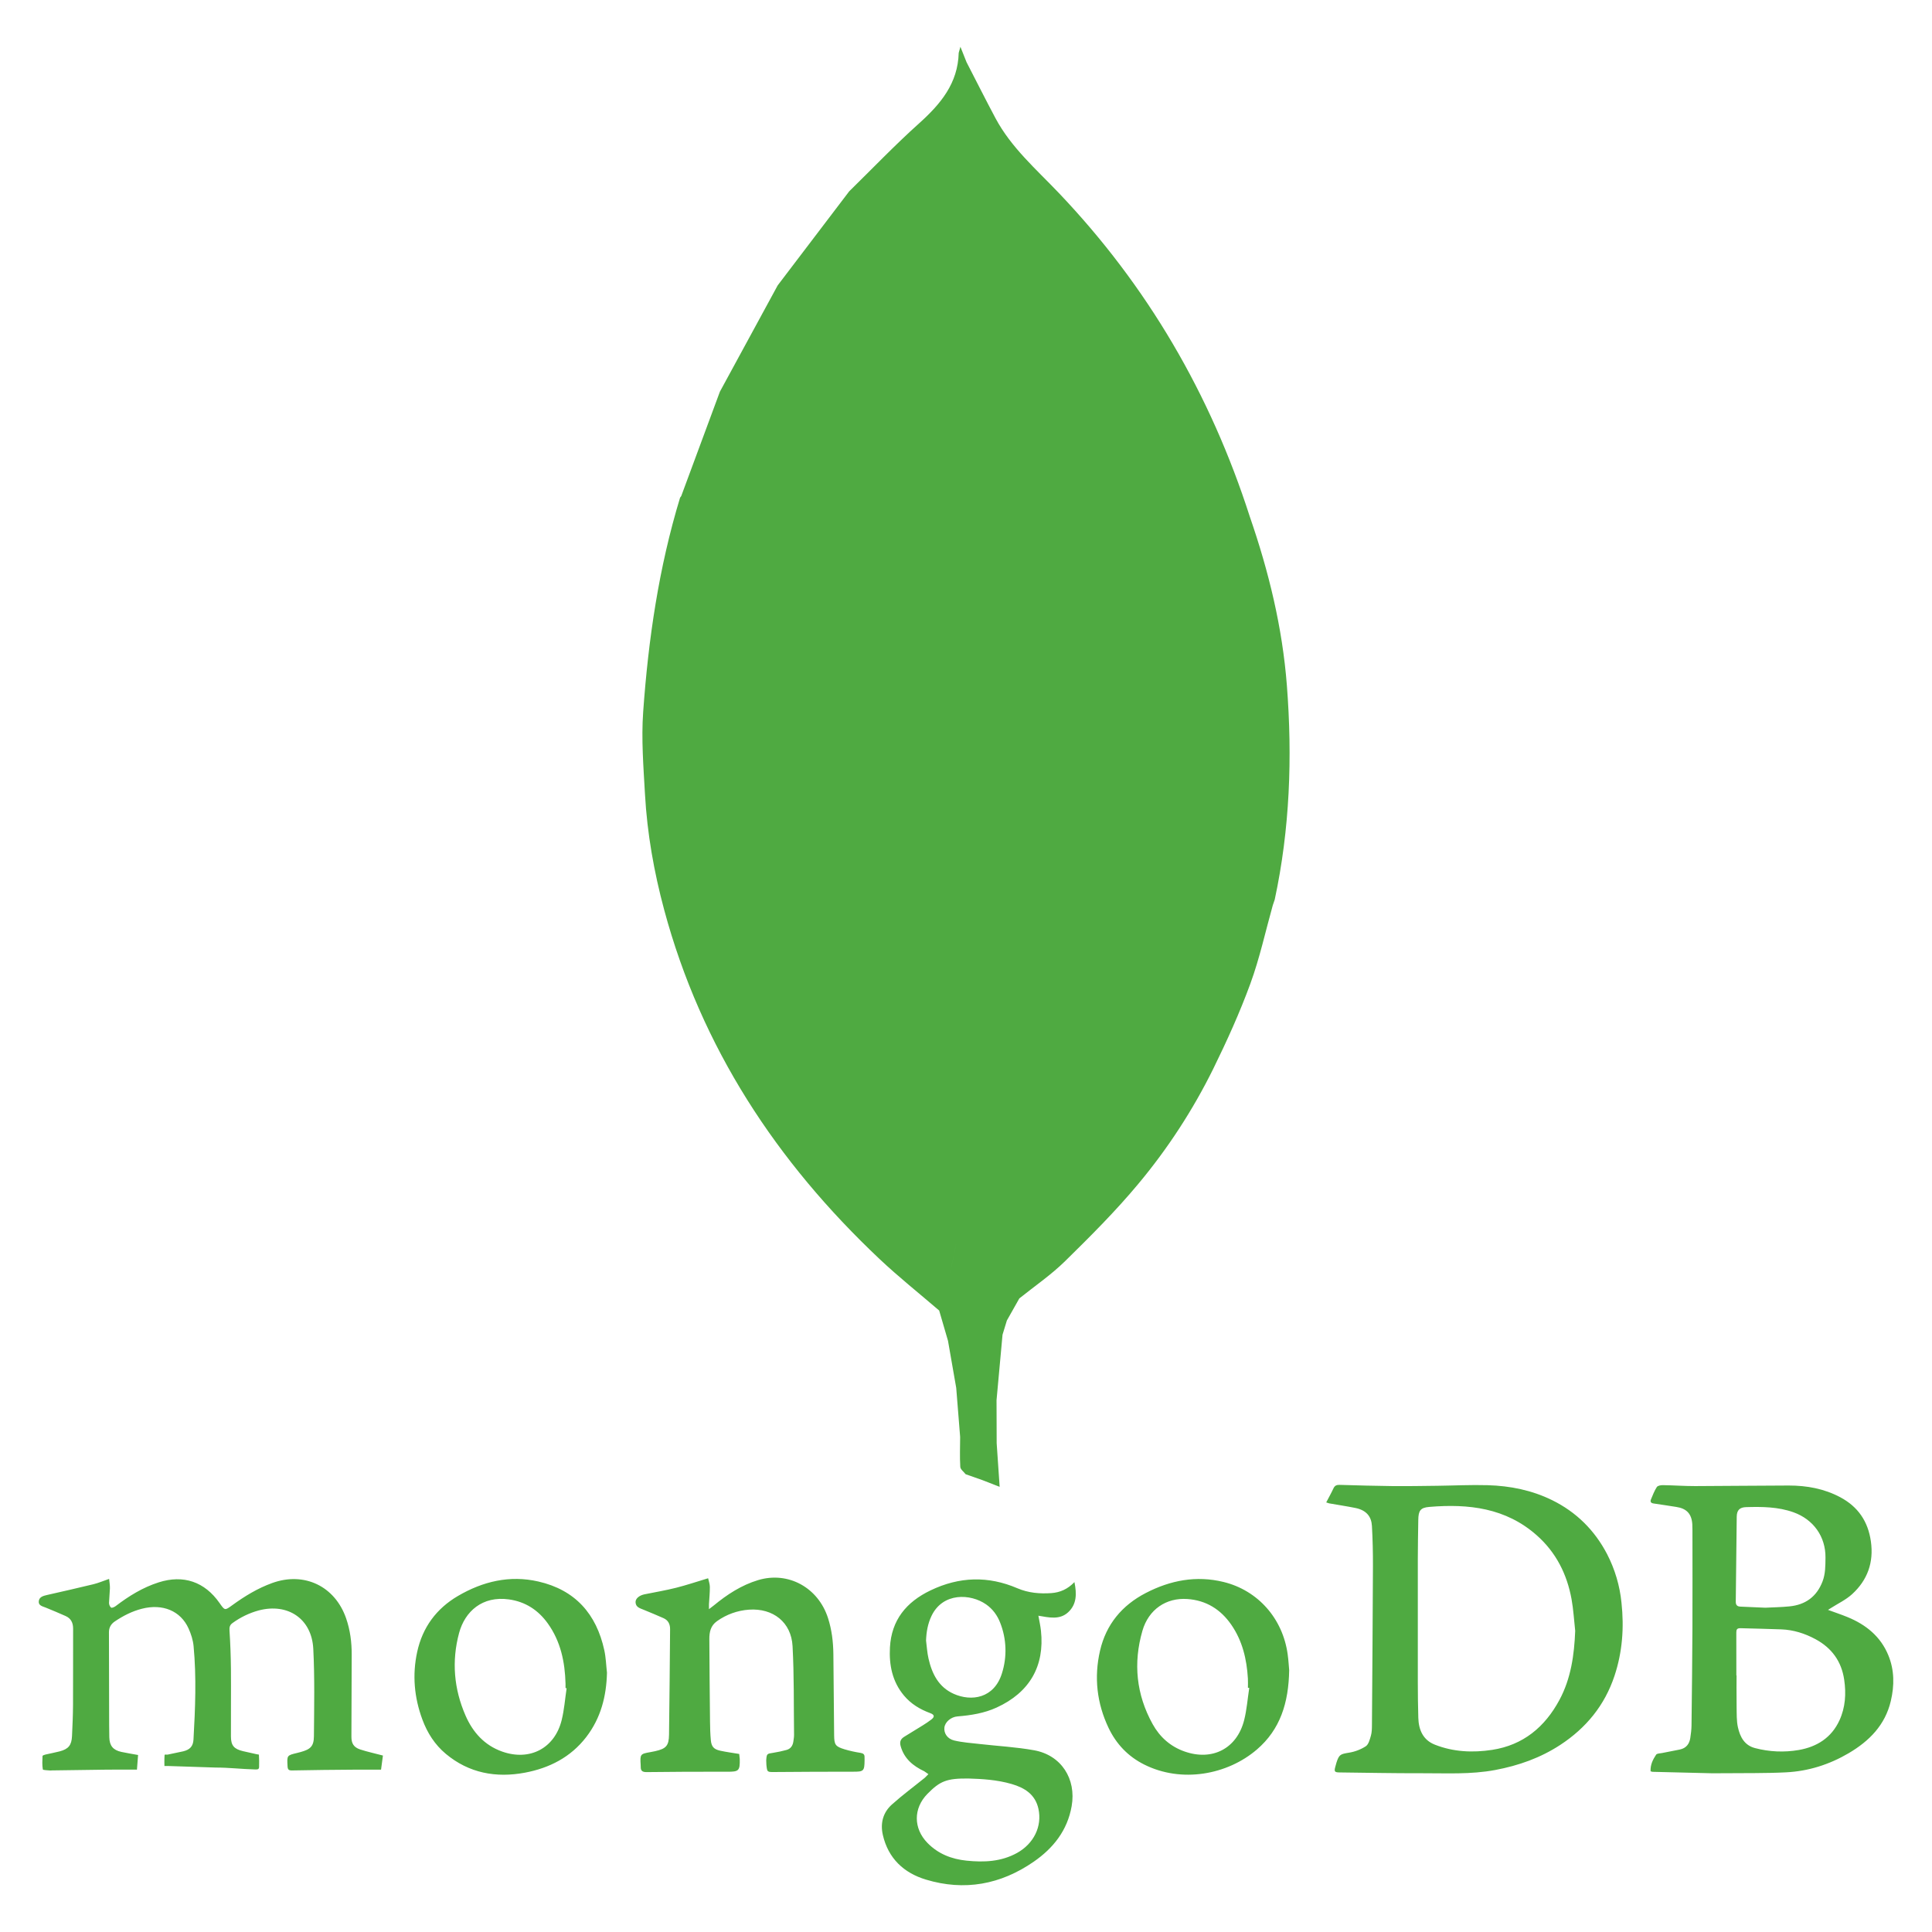
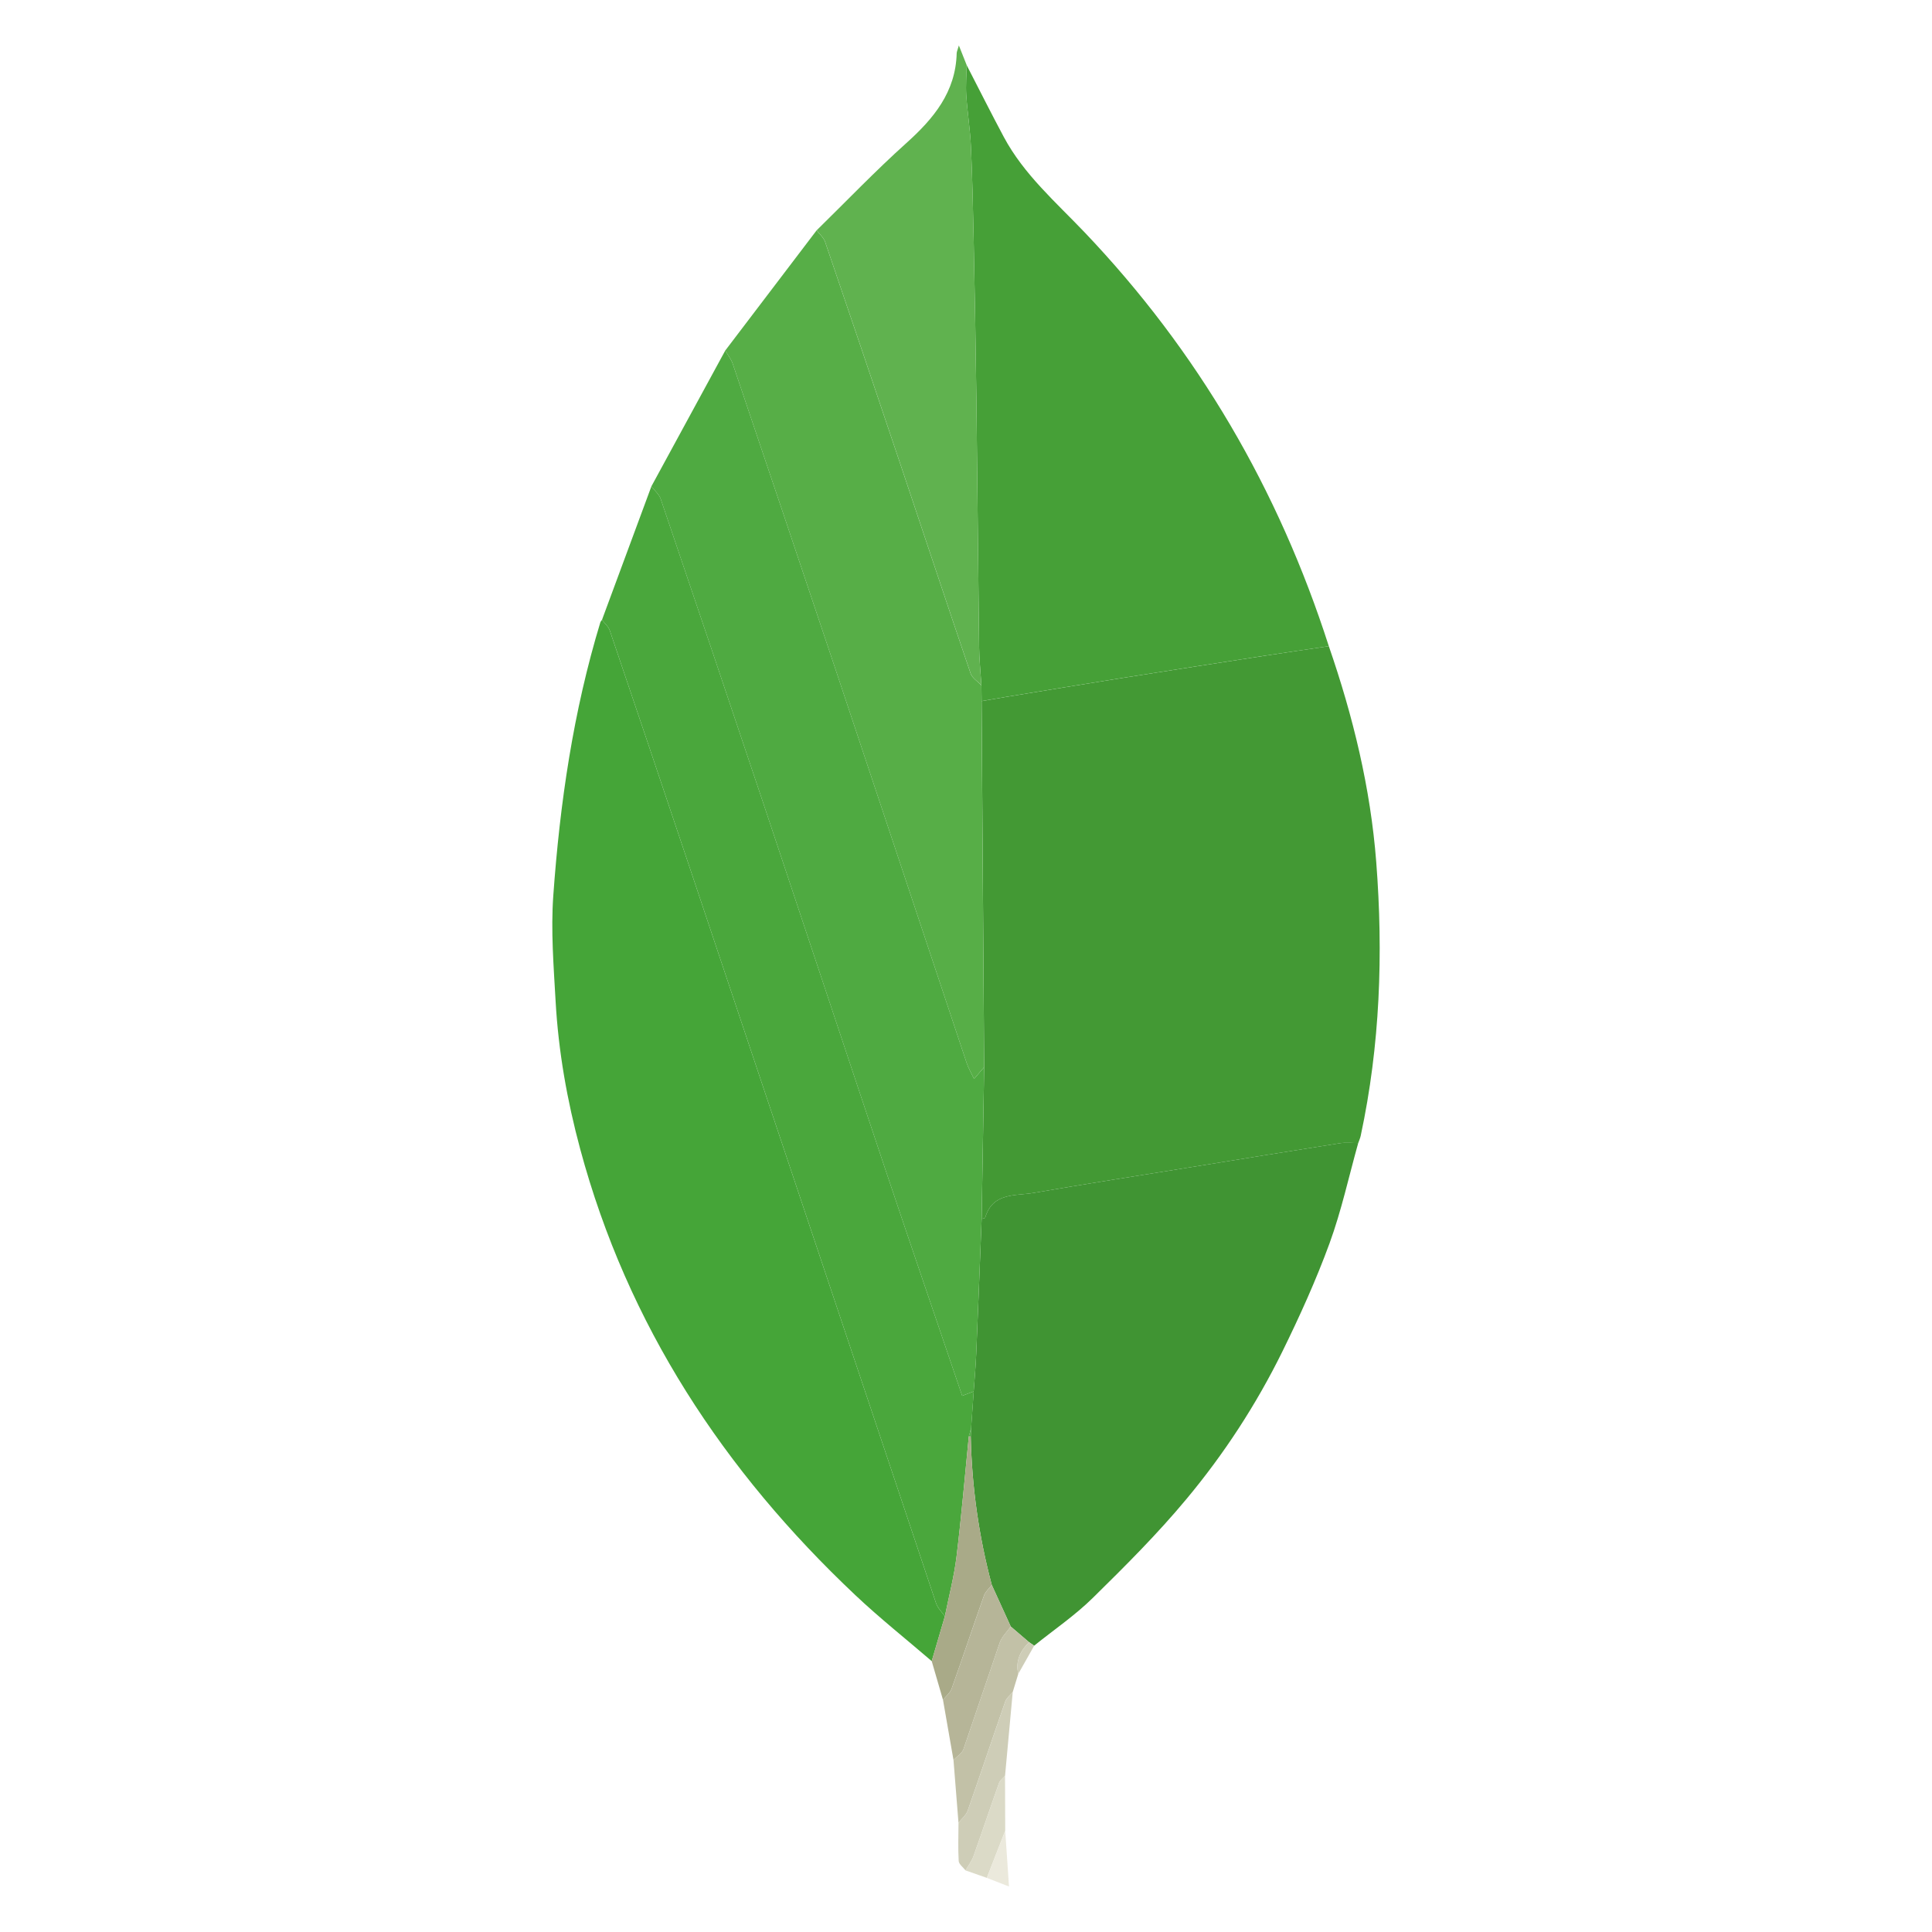
<svg xmlns="http://www.w3.org/2000/svg" width="128" height="128" viewBox="0 0 128 128" fill="none">
-   <path fill-rule="evenodd" clip-rule="evenodd" d="M82.803 34.23C80.199 26.122 76.022 18.946 70.136 12.771C68.648 11.209 66.994 9.778 65.956 7.835C65.3 6.605 64.675 5.358 64.036 4.12L63.63 3.099L63.517 3.501C63.464 5.521 62.32 6.89 60.896 8.169C59.292 9.607 57.8 11.169 56.26 12.678L51.524 18.907L47.695 25.949L45.134 32.864L45.057 32.971C43.648 37.6 42.953 42.36 42.612 47.166C42.483 48.973 42.631 50.805 42.732 52.621C42.877 55.217 43.328 57.768 44.004 60.281C46.461 69.407 51.448 76.976 58.267 83.408C59.533 84.603 60.902 85.69 62.223 86.826L62.808 88.834L63.352 91.95L63.612 95.203C63.609 95.863 63.582 96.526 63.621 97.184C63.632 97.353 63.852 97.509 63.976 97.671L65.08 98.059L66.229 98.506L66.032 95.615L66.023 92.767L66.42 88.429L66.708 87.485L67.533 86.024C68.551 85.206 69.642 84.462 70.569 83.551C72.246 81.904 73.92 80.234 75.421 78.429C77.374 76.09 79.042 73.526 80.39 70.793C81.289 68.96 82.137 67.09 82.838 65.175C83.456 63.487 83.839 61.712 84.326 59.975L84.454 59.6C85.459 54.912 85.628 50.176 85.259 45.41C84.962 41.569 84.059 37.862 82.803 34.23ZM62.903 84.505C63.057 83.734 63.248 82.967 63.387 82.193C63.248 82.967 63.058 83.734 62.903 84.505ZM66.32 85.037L65.674 83.622L66.32 85.037L67.269 85.848L66.32 85.037ZM106.474 102.964C105.648 101.381 104.436 100.179 102.834 99.39C101.492 98.73 100.049 98.44 98.565 98.398C97.453 98.366 96.337 98.423 95.223 98.437C94.234 98.449 93.244 98.466 92.255 98.457C91.092 98.445 89.929 98.41 88.766 98.377C88.573 98.371 88.436 98.41 88.346 98.606C88.205 98.911 88.038 99.205 87.865 99.539L88.059 99.601C88.636 99.703 89.216 99.79 89.79 99.905C90.528 100.052 90.86 100.476 90.894 101.098C90.944 101.984 90.964 102.872 90.961 103.76C90.946 107.274 90.921 110.788 90.895 114.301C90.893 114.533 90.889 114.775 90.826 114.993C90.753 115.245 90.674 115.571 90.486 115.695C90.148 115.912 89.768 116.057 89.371 116.12C88.81 116.212 88.716 116.237 88.541 116.789L88.465 117.065C88.381 117.366 88.426 117.425 88.74 117.428C90.542 117.448 92.343 117.487 94.144 117.481C95.787 117.475 97.43 117.575 99.067 117.266C100.614 116.975 102.058 116.465 103.376 115.602C105.086 114.481 106.316 112.983 106.965 111.028C107.489 109.449 107.606 107.838 107.428 106.187C107.317 105.062 106.993 103.968 106.474 102.964ZM103.317 112.625C102.353 114.419 100.915 115.617 98.86 115.933C97.573 116.13 96.284 116.073 95.057 115.586C94.28 115.278 93.991 114.607 93.967 113.814C93.945 113.037 93.934 112.26 93.934 111.482C93.93 108.748 93.93 106.014 93.934 103.281C93.936 102.42 93.951 101.557 93.965 100.695C93.975 100.089 94.102 99.886 94.693 99.837C97.289 99.619 99.766 99.899 101.823 101.726C103.095 102.856 103.819 104.297 104.12 105.952C104.245 106.642 104.283 107.348 104.361 108.048C104.298 109.646 104.082 111.201 103.317 112.625ZM125.106 109.664C124.594 108.418 123.624 107.637 122.405 107.137C121.989 106.966 121.56 106.825 121.111 106.659L121.268 106.559C121.753 106.248 122.293 105.997 122.711 105.614C123.727 104.683 124.149 103.512 123.951 102.121C123.763 100.798 123.103 99.827 121.924 99.197C120.854 98.627 119.7 98.419 118.506 98.42C116.44 98.422 114.373 98.453 112.307 98.457C111.595 98.458 110.883 98.405 110.171 98.395C110.033 98.393 109.828 98.428 109.769 98.52C109.606 98.77 109.498 99.058 109.382 99.336C109.315 99.498 109.381 99.587 109.566 99.611C110.063 99.679 110.559 99.764 111.057 99.838C111.745 99.941 112.078 100.299 112.12 100.992L112.129 101.403C112.13 103.558 112.137 105.713 112.128 107.868C112.115 110.02 112.095 112.172 112.067 114.324C112.064 114.595 112.027 114.867 111.988 115.136C111.929 115.542 111.712 115.822 111.296 115.91L110.119 116.142C109.98 116.17 109.779 116.166 109.722 116.252C109.506 116.575 109.332 116.928 109.356 117.354L109.477 117.387L113.43 117.484L114.223 117.481C115.591 117.465 116.961 117.492 118.327 117.422C119.806 117.348 121.195 116.909 122.479 116.154C123.846 115.349 124.898 114.288 125.272 112.692C125.512 111.673 125.513 110.648 125.106 109.664ZM115.063 100.483C115.069 100.05 115.26 99.862 115.69 99.851C116.749 99.822 117.801 99.828 118.823 100.193C120.145 100.665 120.958 101.805 120.943 103.198C120.936 103.733 120.944 104.263 120.747 104.777C120.358 105.789 119.612 106.323 118.554 106.427C118.002 106.483 117.445 106.489 116.953 106.515L115.311 106.443C115.093 106.435 114.998 106.339 114.999 106.115L115.063 100.483ZM121.869 113.977C121.34 115.128 120.376 115.733 119.169 115.943C118.207 116.108 117.221 116.065 116.277 115.816C115.571 115.635 115.283 115.068 115.142 114.439C115.047 114.018 115.063 113.517 115.055 113.079C115.042 112.403 115.052 111 115.052 111H115.038C115.038 110 115.041 109.134 115.035 108.175C115.034 107.968 115.069 107.865 115.322 107.873C116.22 107.9 117.121 107.915 118.019 107.95C118.822 107.981 119.574 108.219 120.281 108.6C121.357 109.18 122.005 110.068 122.183 111.288C122.319 112.213 122.261 113.123 121.869 113.977ZM23.282 115.055L23.301 109.618C23.304 108.8 23.2 107.998 22.932 107.222C22.193 105.085 20.155 104.112 18.033 104.879C17.068 105.228 16.203 105.757 15.377 106.357C14.896 106.707 14.896 106.707 14.548 106.208C13.563 104.796 12.156 104.313 10.518 104.834C9.459 105.17 8.533 105.745 7.656 106.413C7.574 106.475 7.409 106.544 7.36 106.507C7.278 106.446 7.221 106.301 7.223 106.192L7.283 105.226C7.288 105.023 7.249 104.819 7.229 104.606C6.833 104.743 6.517 104.88 6.186 104.96C5.163 105.21 4.133 105.44 3.104 105.675C2.855 105.732 2.592 105.807 2.568 106.093C2.543 106.374 2.814 106.421 3.024 106.505C3.466 106.683 3.905 106.872 4.342 107.064C4.709 107.226 4.846 107.519 4.844 107.913C4.837 109.598 4.848 111.281 4.838 112.966C4.834 113.651 4.802 114.335 4.771 115.02C4.743 115.627 4.536 115.881 3.948 116.034C3.636 116.116 3.319 116.171 3.005 116.245C2.936 116.261 2.818 116.305 2.817 116.339C2.804 116.636 2.788 116.94 2.838 117.229C2.848 117.281 3.162 117.281 3.336 117.301L3.453 117.294C4.665 117.276 5.877 117.257 7.09 117.244C7.733 117.237 8.375 117.243 9.073 117.243L9.148 116.273C8.748 116.2 8.391 116.145 8.039 116.068C7.49 115.948 7.256 115.657 7.242 115.103L7.232 114.31C7.226 112.253 7.218 110.197 7.218 108.14C7.218 107.841 7.342 107.604 7.605 107.425C8.162 107.049 8.75 106.75 9.401 106.583C10.773 106.232 11.963 106.72 12.491 107.887C12.658 108.255 12.789 108.662 12.826 109.062C13.02 111.124 12.936 113.188 12.819 115.25C12.794 115.695 12.585 115.919 12.146 116.028L11.114 116.246C11.031 116.267 10.91 116.211 10.904 116.28C10.881 116.565 10.894 117.002 10.894 117.002H11.14L14.282 117.105C15.143 117.103 16.005 117.207 16.865 117.229C17.019 117.232 17.156 117.255 17.165 117.077C17.175 116.801 17.171 116.524 17.154 116.248L16.99 116.219L16.105 116.02C15.508 115.879 15.302 115.652 15.3 115.048C15.293 113.559 15.313 112.071 15.3 110.583C15.292 109.732 15.261 108.881 15.205 108.032C15.19 107.806 15.225 107.658 15.405 107.531C15.927 107.15 16.514 106.867 17.137 106.696C19.072 106.186 20.656 107.247 20.756 109.242C20.854 111.166 20.813 113.097 20.798 115.025C20.793 115.696 20.571 115.899 19.91 116.079L19.682 116.138C19.005 116.3 19.011 116.3 19.051 117.019C19.064 117.244 19.126 117.302 19.366 117.296C20.745 117.265 22.124 117.257 23.503 117.245C24.067 117.24 24.631 117.245 25.245 117.245L25.37 116.309C24.831 116.166 24.334 116.06 23.854 115.903C23.43 115.759 23.28 115.503 23.282 115.055ZM70.771 106.814C71.339 106.287 71.343 105.591 71.184 104.818C70.734 105.289 70.23 105.506 69.655 105.547C68.884 105.602 68.127 105.535 67.409 105.228C65.467 104.394 63.555 104.453 61.649 105.368C60.046 106.136 59.06 107.333 58.961 109.148C58.898 110.311 59.116 111.412 59.892 112.337C60.357 112.891 60.954 113.25 61.627 113.498C61.917 113.605 61.939 113.743 61.696 113.928C61.517 114.064 61.331 114.19 61.139 114.308C60.733 114.563 60.324 114.815 59.913 115.062C59.672 115.208 59.59 115.394 59.669 115.679C59.9 116.517 60.495 117.001 61.239 117.354L61.51 117.543L61.273 117.78C60.544 118.371 59.786 118.929 59.088 119.556C58.502 120.083 58.313 120.789 58.49 121.568C58.847 123.123 59.878 124.085 61.341 124.527C63.898 125.301 66.299 124.857 68.488 123.342C69.786 122.443 70.717 121.273 71 119.663C71.317 117.854 70.312 116.284 68.513 115.96C67.323 115.744 66.105 115.682 64.901 115.544C64.339 115.48 63.769 115.442 63.222 115.313C62.757 115.203 62.526 114.824 62.569 114.454C62.612 114.09 62.999 113.751 63.442 113.716C64.334 113.644 65.208 113.505 66.03 113.129C68.208 112.133 69.219 110.389 68.966 108.041C68.933 107.725 68.861 107.413 68.796 107.045C69.493 107.162 70.206 107.339 70.771 106.814ZM64.162 117.831C65.048 117.857 66.056 117.912 67.03 118.197C67.887 118.447 68.592 118.885 68.8 119.842C69.051 120.998 68.495 122.148 67.376 122.766C66.328 123.344 65.19 123.392 64.036 123.273C63.048 123.171 62.159 122.829 61.447 122.099C60.509 121.138 60.504 119.808 61.443 118.85C62.282 117.994 62.731 117.817 64.162 117.831ZM66.379 110.869C65.863 112.52 64.361 112.748 63.184 112.22C62.181 111.771 61.744 110.887 61.515 109.878C61.426 109.49 61.405 109.087 61.353 108.69C61.374 108.121 61.468 107.575 61.713 107.063C62.464 105.486 64.309 105.58 65.33 106.294C65.768 106.6 66.073 107.016 66.264 107.509C66.689 108.582 66.73 109.769 66.379 110.869ZM57.009 116.132C56.652 116.077 56.299 115.999 55.952 115.896C55.344 115.71 55.27 115.596 55.263 114.953C55.245 113.161 55.233 111.369 55.213 109.578C55.203 108.772 55.107 107.977 54.86 107.207C54.21 105.177 52.219 104.087 50.227 104.686C49.123 105.019 48.175 105.638 47.292 106.365L46.97 106.612L46.971 106.281C46.992 105.9 47.033 105.519 47.03 105.138C47.028 104.939 46.952 104.739 46.915 104.564C46.162 104.791 45.487 105.019 44.798 105.193C44.107 105.367 43.402 105.485 42.703 105.627C42.356 105.697 42.101 105.907 42.107 106.146C42.116 106.483 42.395 106.548 42.639 106.649C43.081 106.83 43.522 107.013 43.959 107.207C44.271 107.346 44.398 107.604 44.395 107.939C44.373 110.268 44.359 112.598 44.325 114.928C44.315 115.664 44.129 115.858 43.405 116.02L43.089 116.083C42.419 116.198 42.4 116.225 42.446 116.932L42.45 117.049C42.442 117.321 42.561 117.409 42.841 117.406C44.621 117.385 46.402 117.375 48.182 117.382C48.945 117.385 49.027 117.325 49.011 116.541L48.975 116.204C48.539 116.131 48.122 116.078 47.714 115.988C47.287 115.893 47.134 115.718 47.094 115.284C47.057 114.887 47.045 114.484 47.041 114.084C47.021 112.253 47.005 110.422 46.996 108.592C46.994 108.131 47.079 107.703 47.503 107.406C48.127 106.96 48.863 106.696 49.628 106.644C51.216 106.535 52.423 107.476 52.509 109.059C52.615 111.012 52.583 112.972 52.608 114.929C52.61 115.075 52.584 115.222 52.564 115.367C52.526 115.653 52.386 115.868 52.096 115.942C51.813 116.016 51.526 116.082 51.237 116.126C50.806 116.19 50.797 116.187 50.764 116.622L50.775 116.915C50.826 117.421 50.827 117.406 51.339 117.401C53.061 117.387 54.782 117.378 56.503 117.38C57.223 117.382 57.274 117.348 57.28 116.606L57.278 116.43C57.289 116.24 57.204 116.163 57.009 116.132ZM81.061 104.809C79.256 104.368 77.544 104.696 75.918 105.537C74.338 106.354 73.282 107.617 72.88 109.361C72.474 111.124 72.668 112.844 73.447 114.481C73.954 115.544 74.734 116.366 75.796 116.9C78.282 118.152 81.323 117.584 83.273 115.909C84.812 114.588 85.377 112.829 85.411 110.652C85.39 110.434 85.369 110.014 85.311 109.598C84.984 107.228 83.343 105.367 81.061 104.809ZM82.428 113.964C81.949 115.85 80.318 116.688 78.478 116.04C77.539 115.71 76.837 115.079 76.365 114.226C75.279 112.266 75.07 110.182 75.688 108.044C76.1 106.62 77.272 105.841 78.666 105.939C79.912 106.026 80.87 106.624 81.573 107.638C82.314 108.708 82.6 109.925 82.676 111.203C82.689 111.408 82.678 111.613 82.678 111.819L82.766 111.829C82.656 112.542 82.604 113.269 82.428 113.964ZM35.664 104.778C33.765 104.344 31.986 104.773 30.338 105.738C28.913 106.572 27.992 107.818 27.639 109.446C27.308 110.967 27.443 112.462 27.982 113.919C28.31 114.807 28.807 115.588 29.536 116.197C31.071 117.478 32.865 117.802 34.774 117.445C36.39 117.142 37.81 116.424 38.842 115.081C39.808 113.825 40.176 112.383 40.214 110.82C40.157 110.325 40.143 109.821 40.038 109.338C39.516 106.927 38.106 105.335 35.664 104.778ZM37.213 113.958C36.75 115.834 35.093 116.693 33.266 116.045C32.093 115.628 31.329 114.769 30.846 113.668C30.072 111.899 29.914 110.058 30.415 108.192C30.799 106.765 31.956 105.714 33.727 105.966C34.814 106.12 35.662 106.675 36.294 107.558C37.148 108.749 37.429 110.113 37.468 111.546V111.839L37.54 111.85C37.435 112.554 37.383 113.27 37.213 113.958Z" fill="#4FAA41" />
+   <path fill-rule="evenodd" clip-rule="evenodd" d="M88.038 42.812C89.643 47.455 90.799 52.195 91.179 57.108C91.651 63.203 91.435 69.255 90.15 75.25C90.115 75.415 90.041 75.57 89.986 75.73C89.583 75.731 89.172 75.681 88.778 75.742C85.449 76.265 82.123 76.807 78.797 77.346C75.359 77.903 71.916 78.438 68.484 79.033C67.268 79.243 65.763 78.992 65.272 80.674C65.258 80.72 65.118 80.728 65.037 80.754L65.203 70.703L65.034 46.451L66.636 46.176C69.256 45.747 71.876 45.312 74.498 44.895C77.627 44.398 80.759 43.915 83.89 43.43C85.271 43.215 86.654 43.018 88.038 42.812Z" fill="#439934" />
+   <path fill-rule="evenodd" clip-rule="evenodd" d="M61.729 110.054C60.039 108.601 58.29 107.212 56.67 105.684C47.953 97.462 41.577 87.785 38.437 76.118C37.572 72.907 36.995 69.644 36.81 66.326C36.68 64.004 36.492 61.661 36.656 59.351C37.093 53.207 37.981 47.122 39.783 41.204L39.882 41.066C40.057 41.299 40.309 41.505 40.398 41.768C42.157 46.948 43.903 52.132 45.64 57.319C51.098 73.619 56.549 89.923 62.016 106.219C62.123 106.537 62.4 106.798 62.599 107.085L61.729 110.054Z" fill="#45A538" />
+   <path fill-rule="evenodd" clip-rule="evenodd" d="M88.038 42.812C86.654 43.018 85.27 43.215 83.889 43.428C80.758 43.913 77.626 44.396 74.497 44.893C71.875 45.31 69.255 45.745 66.635 46.174L65.033 46.449L65.021 45.404C64.968 44.545 64.877 43.687 64.867 42.828C64.798 37.35 64.755 31.872 64.687 26.394C64.645 22.965 64.582 19.537 64.512 16.109C64.469 13.979 64.423 11.848 64.327 9.721C64.275 8.578 64.091 7.441 64.016 6.298C63.974 5.641 64.032 4.979 64.045 4.319C64.862 5.902 65.661 7.497 66.501 9.068C67.828 11.552 69.942 13.382 71.845 15.379C79.368 23.271 84.709 32.447 88.038 42.812Z" fill="#46A037" />
+   <path fill-rule="evenodd" clip-rule="evenodd" d="M65.036 80.753C65.117 80.727 65.258 80.719 65.271 80.673C65.762 78.991 67.267 79.242 68.483 79.032C71.915 78.438 75.358 77.902 78.796 77.345C82.122 76.806 85.448 76.264 88.777 75.741C89.171 75.679 89.582 75.73 89.985 75.729C89.363 77.949 88.873 80.217 88.084 82.376C87.188 84.825 86.104 87.215 84.953 89.558C83.23 93.053 81.097 96.33 78.6 99.321C76.681 101.629 74.542 103.762 72.398 105.869C71.213 107.034 69.816 107.983 68.516 109.03L68.179 108.8L66.965 107.762L65.709 105.009C64.851 101.798 64.383 98.495 64.315 95.171L64.338 94.61L64.509 92.184C64.566 91.356 64.642 90.529 64.677 89.699C64.806 86.717 64.918 83.735 65.036 80.753Z" fill="#409433" />
+   <path fill-rule="evenodd" clip-rule="evenodd" d="M65.036 80.753C64.918 83.735 64.806 86.717 64.679 89.7C64.644 90.53 64.568 91.357 64.511 92.185L63.746 92.474C62.047 87.472 60.347 82.523 58.684 77.561C55.934 69.352 53.217 61.13 50.471 52.919C48.253 46.292 46.02 39.669 43.771 33.052C43.666 32.742 43.364 32.5 43.154 32.226L48.05 23.224C48.218 23.516 48.44 23.789 48.546 24.103C50.813 30.805 53.069 37.511 55.314 44.221C58.23 52.951 61.128 61.688 64.042 70.419C64.158 70.768 64.35 71.09 64.533 71.481L65.203 70.701L65.036 80.753Z" fill="#4FAA41" />
+   <path fill-rule="evenodd" clip-rule="evenodd" d="M43.155 32.227C43.365 32.501 43.666 32.743 43.772 33.053C46.021 39.67 48.254 46.292 50.472 52.92C53.218 61.131 55.935 69.353 58.685 77.562C60.347 82.523 62.047 87.473 63.747 92.475L64.512 92.186L64.341 94.612L64.186 95.171C63.92 97.827 63.696 100.489 63.372 103.139C63.209 104.467 62.863 105.771 62.6 107.086C62.402 106.799 62.124 106.538 62.017 106.22C56.55 89.923 51.099 73.62 45.641 57.32C43.904 52.133 42.157 46.949 40.399 41.769C40.31 41.506 40.059 41.3 39.883 41.067L43.155 32.227Z" fill="#4AA73C" />
+   <path fill-rule="evenodd" clip-rule="evenodd" d="M65.202 70.702L64.532 71.482C64.349 71.091 64.157 70.768 64.041 70.42C61.128 61.689 58.229 52.952 55.313 44.222C53.068 37.512 50.812 30.806 48.545 24.104C48.44 23.79 48.218 23.516 48.049 23.225L54.104 15.26C54.295 15.515 54.567 15.742 54.666 16.029C56.347 20.95 58.013 25.877 59.669 30.807C61.216 35.411 62.74 40.022 64.305 44.62C64.41 44.928 64.775 45.146 65.019 45.406L65.031 46.451C65.089 54.533 65.146 62.618 65.202 70.702Z" fill="#57AE47" />
+   <path fill-rule="evenodd" clip-rule="evenodd" d="M65.021 45.404C64.777 45.144 64.412 44.926 64.307 44.618C62.742 40.02 61.218 35.409 59.671 30.805C58.015 25.875 56.349 20.949 54.668 16.027C54.569 15.74 54.297 15.513 54.106 15.258C56.075 13.33 57.983 11.333 60.031 9.494C61.852 7.86 63.316 6.108 63.383 3.526C63.386 3.419 63.442 3.312 63.528 3.012L64.047 4.318C64.034 4.979 63.975 5.64 64.018 6.297C64.093 7.44 64.277 8.577 64.329 9.72C64.425 11.847 64.471 13.978 64.514 16.108C64.583 19.536 64.646 22.964 64.689 26.393C64.756 31.871 64.8 37.349 64.869 42.827C64.877 43.688 64.967 44.545 65.021 45.404Z" fill="#60B24F" />
+   <path fill-rule="evenodd" clip-rule="evenodd" d="M62.598 107.085C62.861 105.77 63.207 104.465 63.37 103.138C63.695 100.489 63.918 97.826 64.184 95.17L64.25 95.16L64.316 95.171C64.384 98.495 64.852 101.798 65.71 105.009C65.534 105.241 65.285 105.448 65.192 105.71C64.465 107.76 63.78 109.826 63.049 111.876C62.949 112.156 62.671 112.374 62.475 112.62L61.728 110.054L62.598 107.085Z" fill="#A9AA88" />
+   <path fill-rule="evenodd" clip-rule="evenodd" d="M62.476 112.621C62.672 112.375 62.951 112.157 63.05 111.877C63.781 109.827 64.467 107.762 65.193 105.711C65.286 105.449 65.534 105.242 65.711 105.01L66.966 107.764C66.718 108.116 66.376 108.433 66.238 108.825L63.834 115.884C63.735 116.167 63.397 116.367 63.171 116.606L62.476 112.621Z" fill="#B6B598" />
+   <path fill-rule="evenodd" clip-rule="evenodd" d="M63.171 116.605C63.398 116.367 63.735 116.166 63.834 115.883L66.238 108.824C66.375 108.433 66.718 108.115 66.966 107.763L68.181 108.8C67.594 109.38 67.268 110.05 67.464 110.897L67.095 112.105C66.927 112.312 66.684 112.492 66.601 112.729C65.762 115.132 64.961 117.548 64.116 119.951C64.009 120.256 63.712 120.495 63.502 120.763C63.393 119.376 63.282 117.992 63.171 116.605Z" fill="#C2C1A7" />
+   <path fill-rule="evenodd" clip-rule="evenodd" d="M63.503 120.763C63.712 120.494 64.009 120.255 64.117 119.951C64.962 117.549 65.763 115.133 66.602 112.729C66.685 112.493 66.927 112.312 67.096 112.105L66.587 117.65C66.451 117.807 66.254 117.944 66.189 118.127C65.614 119.741 65.072 121.367 64.495 122.981C64.376 123.314 64.148 123.608 63.97 123.919C63.812 123.712 63.529 123.512 63.516 123.296C63.465 122.455 63.5 121.608 63.503 120.763Z" fill="#CECDB7" />
+   <path fill-rule="evenodd" clip-rule="evenodd" d="M63.969 123.919C64.147 123.607 64.375 123.313 64.494 122.981C65.072 121.368 65.613 119.742 66.188 118.127C66.253 117.944 66.451 117.808 66.586 117.65L66.598 121.29L65.38 124.414L63.969 123.919Z" fill="#DBDAC7" />
+   <path fill-rule="evenodd" clip-rule="evenodd" d="M65.38 124.415L66.598 121.291L66.849 124.987L65.38 124.415Z" fill="#EBE9DC" />
+   <path fill-rule="evenodd" clip-rule="evenodd" d="M67.464 110.898C67.268 110.051 67.593 109.38 68.181 108.801L68.518 109.031L67.464 110.898Z" fill="#CECDB7" />
+   <path fill-rule="evenodd" clip-rule="evenodd" d="M64.316 95.172L64.25 95.161L64.184 95.171L64.339 94.612L64.316 95.172Z" fill="#4FAA41" />
</svg>
